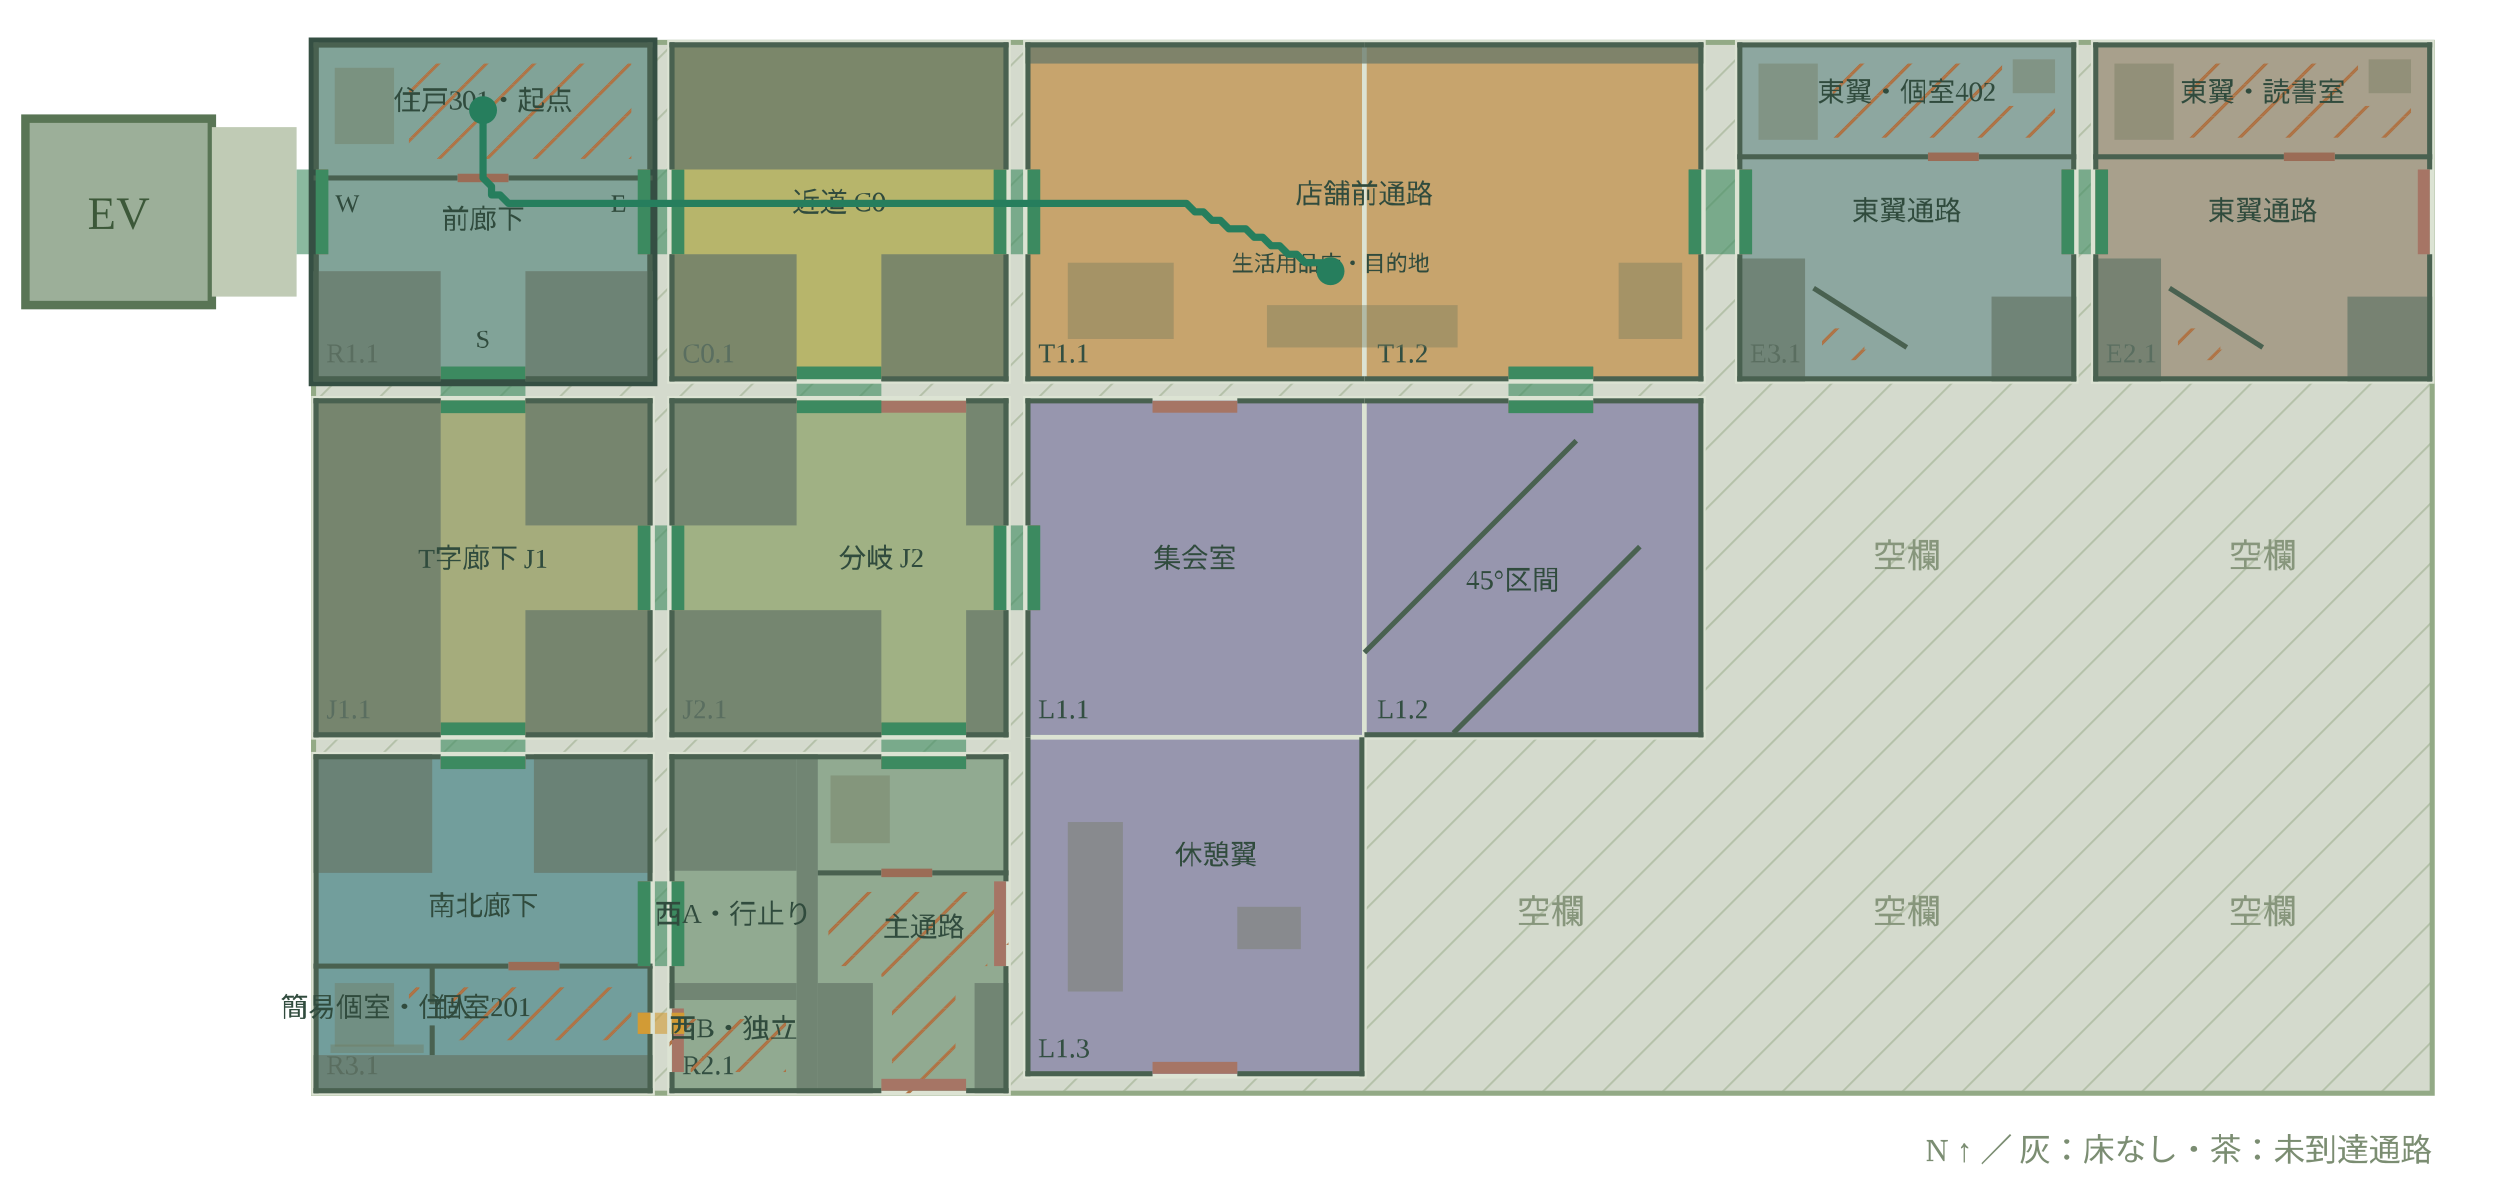
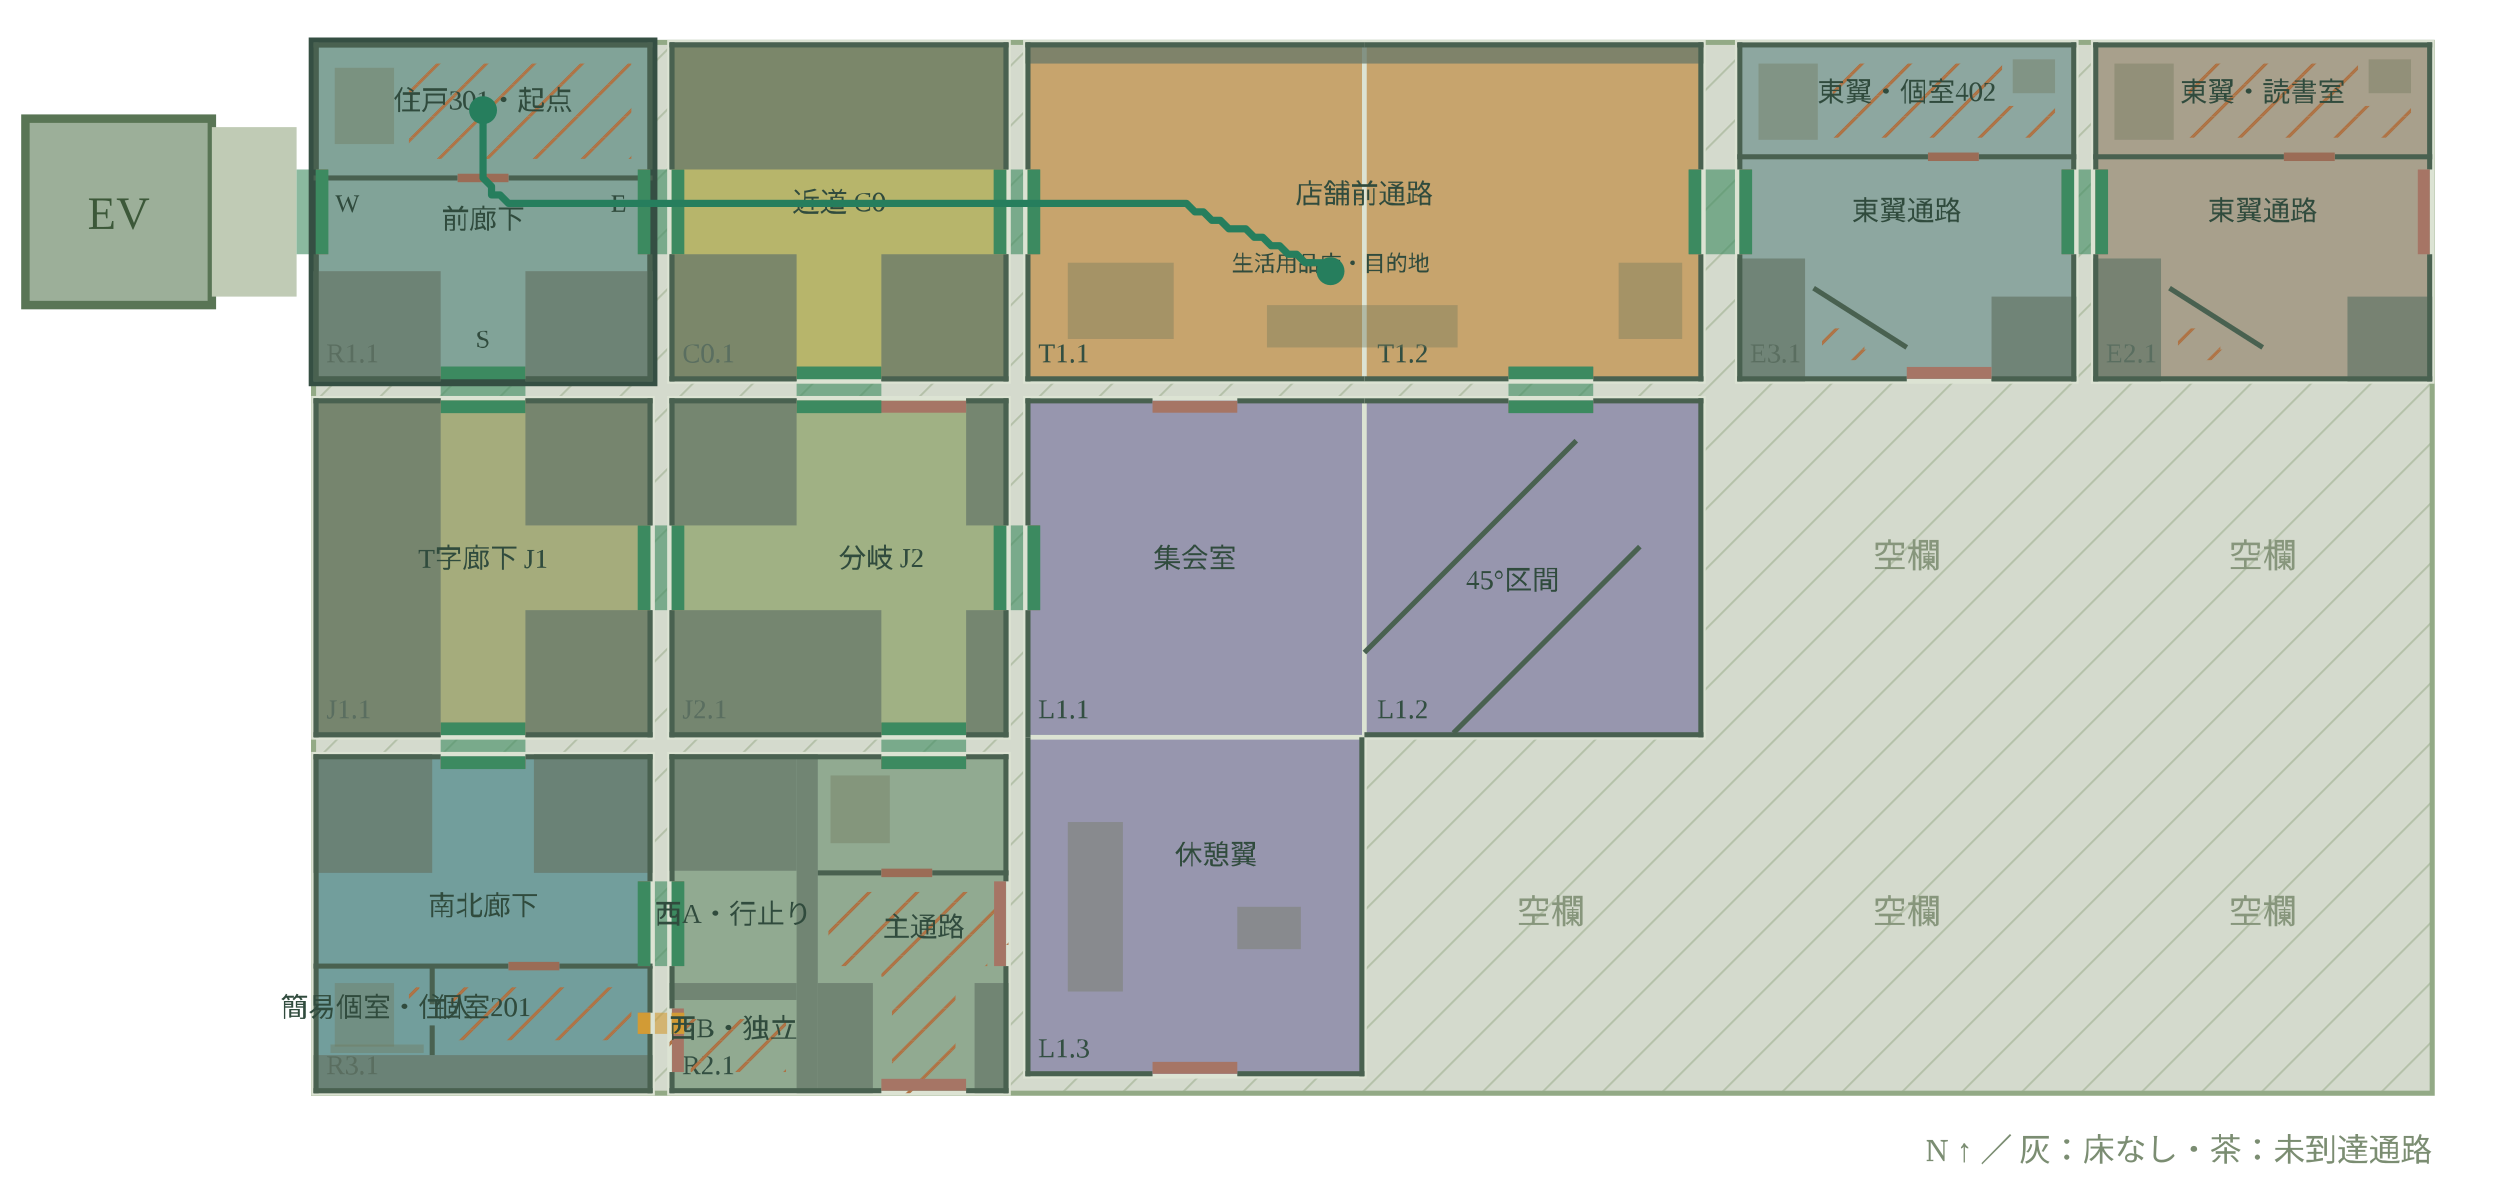
<svg xmlns="http://www.w3.org/2000/svg" viewBox="-7.4 -1 59 28" role="img" aria-label="第三層 B 4方向・内部通路平面図">
  <defs>
    <pattern id="well1" width="1" height="1" patternUnits="userSpaceOnUse" patternTransform="rotate(45)">
      <rect width="1" height="1" fill="#d4dacd" />
      <line x1="0" y1="0" x2="0" y2="1" stroke="#b7c3ac" stroke-width=".1" />
    </pattern>
    <pattern id="iso1" width=".8" height=".8" patternUnits="userSpaceOnUse" patternTransform="rotate(45)">
      <line x1="0" y1="0" x2="0" y2=".8" stroke="#aa7043" stroke-width=".15" />
    </pattern>
  </defs>
  <rect x="0" y="0" width="50" height="24.8" fill="url(#well1)" stroke="#93aa86" stroke-width=".12" />
  <rect x="-6.8" y="1.8" width="4.4" height="4.4" fill="#9caf99" stroke="#597555" stroke-width=".2" />
  <text x="-4.6" y="4.4" text-anchor="middle" font-size="1.1" fill="#3c5839">EV</text>
  <rect x="-2.4" y="2" width="2" height="4" fill="#c0cbb5" />
  <rect x="8" y="3" width="0.4" height="2" fill="#3c8a60" fill-opacity=".6" />
  <rect x="3" y="8" width="2" height="0.4" fill="#3c8a60" fill-opacity=".6" />
  <rect x="8" y="19.8" width="0.4" height="2" fill="#3c8a60" fill-opacity=".6" />
  <rect x="8" y="22.9" width="0.4" height="0.5" fill="#d29b35" fill-opacity=".6" />
  <rect x="32.8" y="3" width="0.8" height="2" fill="#3c8a60" fill-opacity=".6" />
  <rect x="28.2" y="8" width="2" height="0.4" fill="#3c8a60" fill-opacity=".6" />
  <rect x="8" y="11.4" width="0.4" height="2" fill="#3c8a60" fill-opacity=".6" />
  <rect x="3" y="16.4" width="2" height="0.4" fill="#3c8a60" fill-opacity=".6" />
  <rect x="16.4" y="11.4" width="0.4" height="2" fill="#3c8a60" fill-opacity=".6" />
  <rect x="13.4" y="16.4" width="2" height="0.4" fill="#3c8a60" fill-opacity=".6" />
  <rect x="16.4" y="3" width="0.4" height="2" fill="#3c8a60" fill-opacity=".6" />
  <rect x="11.4" y="8" width="2" height="0.4" fill="#3c8a60" fill-opacity=".6" />
  <rect x="41.6" y="3" width="0.4" height="2" fill="#3c8a60" fill-opacity=".6" />
  <rect x="-0.4" y="3" width="0.4" height="2" fill="#3c8a60" fill-opacity=".6" />
  <g data-id="R1" transform="translate(0 0)">
    <rect x="0" y="0" width="8" height="8" fill="#81a398" stroke="#354f43" stroke-width="0.23" />
    <text x="0.3" y="7.55" font-size=".65" fill="#334f42">R1.1</text>
    <rect x="0" y="5.4" width="3" height="2.6" fill="#67786a" opacity=".75" />
    <rect x="5" y="5.4" width="3" height="2.6" fill="#67786a" opacity=".75" />
    <rect x="0.5" y="0.6" width="1.4" height="1.8" fill="#6f755a" opacity=".38" />
    <line x1="0" y1="0.06" x2="8" y2="0.06" stroke="#496150" stroke-width="0.12" />
    <line x1="0" y1="7.94" x2="3" y2="7.94" stroke="#496150" stroke-width="0.12" />
    <line x1="5" y1="7.94" x2="8" y2="7.94" stroke="#496150" stroke-width="0.12" />
    <line x1="0.06" y1="0" x2="0.06" y2="3" stroke="#496150" stroke-width="0.12" />
    <line x1="0.06" y1="5" x2="0.06" y2="8" stroke="#496150" stroke-width="0.12" />
    <line x1="7.94" y1="0" x2="7.94" y2="3" stroke="#496150" stroke-width="0.12" />
    <line x1="7.94" y1="5" x2="7.94" y2="8" stroke="#496150" stroke-width="0.12" />
    <line x1="0" y1="3.2" x2="3.4" y2="3.2" stroke="#496150" stroke-width="0.12" />
    <line x1="4.6" y1="3.2" x2="8" y2="3.2" stroke="#496150" stroke-width="0.12" />
    <line x1="3.4" y1="3.2" x2="4.6" y2="3.2" stroke="#9b6c56" stroke-width="0.2" />
    <rect x="2.25" y="0.5" width="5.25" height="0.25" fill="url(#iso1)" />
    <rect x="2.25" y="0.75" width="5.25" height="0.25" fill="url(#iso1)" />
    <rect x="2.25" y="1" width="5.25" height="0.25" fill="url(#iso1)" />
    <rect x="2.25" y="1.25" width="5.25" height="0.25" fill="url(#iso1)" />
    <rect x="2.25" y="1.5" width="5.25" height="0.25" fill="url(#iso1)" />
    <rect x="2.25" y="1.75" width="5.25" height="0.25" fill="url(#iso1)" />
    <rect x="2.25" y="2" width="5.25" height="0.25" fill="url(#iso1)" />
    <rect x="2.25" y="2.25" width="5.25" height="0.25" fill="url(#iso1)" />
    <rect x="2.25" y="2.5" width="5.25" height="0.25" fill="url(#iso1)" />
    <line x1="0.2" y1="3" x2="0.2" y2="5" stroke="#a67565" stroke-width="0.28" />
    <line x1="0.2" y1="3" x2="0.2" y2="5" stroke="#3c8a60" stroke-width="0.3" />
    <text x="0.8" y="4" text-anchor="middle" font-size=".6" fill="#304b3d">W</text>
    <line x1="7.8" y1="3" x2="7.8" y2="5" stroke="#a67565" stroke-width="0.28" />
    <line x1="7.8" y1="3" x2="7.8" y2="5" stroke="#3c8a60" stroke-width="0.3" />
    <text x="7.2" y="4" text-anchor="middle" font-size=".6" fill="#304b3d">E</text>
    <line x1="3" y1="7.8" x2="5" y2="7.8" stroke="#a67565" stroke-width="0.28" />
    <line x1="3" y1="7.8" x2="5" y2="7.8" stroke="#3c8a60" stroke-width="0.3" />
    <text x="4" y="7.2" text-anchor="middle" font-size=".6" fill="#304b3d">S</text>
    <text x="4" y="1.6" text-anchor="middle" font-size="0.65" fill="#304b3d">住戸301・起点</text>
    <text x="4" y="4.4" text-anchor="middle" font-size="0.65" fill="#304b3d">前廊下</text>
  </g>
  <g data-id="R2" transform="translate(8.4 16.8)">
    <rect x="0" y="0" width="8" height="8" fill="#91aa91" stroke="#dce3d3" stroke-width="0.11" />
    <text x="0.3" y="7.55" font-size=".65" fill="#334f42">R2.1</text>
    <rect x="3" y="0" width="0.5" height="8" fill="#67786a" opacity=".75" />
    <rect x="0" y="0" width="3" height="2.75" fill="#67786a" opacity=".75" />
    <rect x="0" y="5.4" width="3" height="0.4" fill="#67786a" opacity=".75" />
    <rect x="3.5" y="5.4" width="1.3" height="2.6" fill="#67786a" opacity=".75" />
    <rect x="7.2" y="5.4" width="0.8" height="2.6" fill="#67786a" opacity=".75" />
    <rect x="3.8" y="0.5" width="1.4" height="1.6" fill="#6f755a" opacity=".38" />
    <line x1="0" y1="0.06" x2="5" y2="0.06" stroke="#496150" stroke-width="0.12" />
    <line x1="7" y1="0.06" x2="8" y2="0.06" stroke="#496150" stroke-width="0.12" />
    <line x1="0" y1="7.94" x2="5" y2="7.94" stroke="#496150" stroke-width="0.12" />
    <line x1="7" y1="7.94" x2="8" y2="7.94" stroke="#496150" stroke-width="0.12" />
    <line x1="0.06" y1="0" x2="0.06" y2="3" stroke="#496150" stroke-width="0.12" />
    <line x1="0.06" y1="5" x2="0.06" y2="6" stroke="#496150" stroke-width="0.12" />
    <line x1="0.06" y1="7.5" x2="0.06" y2="8" stroke="#496150" stroke-width="0.12" />
    <line x1="7.94" y1="0" x2="7.94" y2="3" stroke="#496150" stroke-width="0.12" />
    <line x1="7.94" y1="5" x2="7.94" y2="8" stroke="#496150" stroke-width="0.12" />
    <line x1="3.5" y1="2.8" x2="5" y2="2.8" stroke="#496150" stroke-width="0.12" />
    <line x1="6.2" y1="2.8" x2="8" y2="2.8" stroke="#496150" stroke-width="0.12" />
    <line x1="5" y1="2.8" x2="6.2" y2="2.8" stroke="#9b6c56" stroke-width="0.2" />
    <rect x="3.75" y="3.25" width="4" height="0.25" fill="url(#iso1)" />
    <rect x="3.75" y="3.5" width="4.25" height="0.25" fill="url(#iso1)" />
    <rect x="3.75" y="3.75" width="4.25" height="0.25" fill="url(#iso1)" />
    <rect x="3.75" y="4" width="4.25" height="0.25" fill="url(#iso1)" />
    <rect x="3.75" y="4.25" width="4.25" height="0.25" fill="url(#iso1)" />
    <rect x="3.75" y="4.5" width="4" height="0.25" fill="url(#iso1)" />
    <rect x="3.75" y="4.75" width="3.75" height="0.25" fill="url(#iso1)" />
    <rect x="5" y="5" width="2" height="0.25" fill="url(#iso1)" />
    <rect x="5.25" y="5.25" width="1.5" height="0.25" fill="url(#iso1)" />
    <rect x="5.25" y="5.5" width="1.5" height="0.25" fill="url(#iso1)" />
    <rect x="5.25" y="5.75" width="1.5" height="0.25" fill="url(#iso1)" />
    <rect x="5.25" y="6" width="1.5" height="0.25" fill="url(#iso1)" />
    <rect x="0.25" y="6.25" width="2.5" height="0.25" fill="url(#iso1)" />
    <rect x="5.25" y="6.25" width="1.5" height="0.25" fill="url(#iso1)" />
    <rect x="0" y="6.5" width="2.75" height="0.25" fill="url(#iso1)" />
    <rect x="5.25" y="6.5" width="1.5" height="0.25" fill="url(#iso1)" />
    <rect x="0" y="6.75" width="2.75" height="0.25" fill="url(#iso1)" />
    <rect x="5.25" y="6.75" width="1.5" height="0.25" fill="url(#iso1)" />
    <rect x="0.25" y="7" width="2.5" height="0.25" fill="url(#iso1)" />
    <rect x="5.25" y="7" width="1.5" height="0.25" fill="url(#iso1)" />
    <rect x="0.5" y="7.25" width="2.25" height="0.25" fill="url(#iso1)" />
    <rect x="5.25" y="7.25" width="1.5" height="0.25" fill="url(#iso1)" />
    <rect x="5.25" y="7.5" width="1.5" height="0.25" fill="url(#iso1)" />
    <rect x="5.5" y="7.75" width="1" height="0.25" fill="url(#iso1)" />
    <line x1="0.2" y1="3" x2="0.2" y2="5" stroke="#a67565" stroke-width="0.28" />
    <line x1="0.2" y1="3" x2="0.2" y2="5" stroke="#3c8a60" stroke-width="0.3" />
    <line x1="0.2" y1="6" x2="0.2" y2="7.5" stroke="#a67565" stroke-width="0.28" />
    <line x1="0.2" y1="6.1" x2="0.2" y2="6.6" stroke="#d29b35" stroke-width="0.3" />
    <line x1="5" y1="0.2" x2="7" y2="0.2" stroke="#a67565" stroke-width="0.28" />
    <line x1="5" y1="0.2" x2="7" y2="0.2" stroke="#3c8a60" stroke-width="0.3" />
    <line x1="5" y1="7.8" x2="7" y2="7.8" stroke="#a67565" stroke-width="0.28" />
    <line x1="7.8" y1="3" x2="7.8" y2="5" stroke="#a67565" stroke-width="0.28" />
    <text x="1.5" y="4" text-anchor="middle" font-size="0.65" fill="#304b3d">西A・行止り</text>
    <text x="1.5" y="6.7" text-anchor="middle" font-size="0.65" fill="#304b3d">西B・独立</text>
    <text x="6" y="4.3" text-anchor="middle" font-size="0.65" fill="#304b3d">主通路</text>
  </g>
  <g data-id="R3" transform="translate(0 16.8)">
    <rect x="0" y="0" width="8" height="8" fill="#729e9c" stroke="#dce3d3" stroke-width="0.11" />
    <text x="0.3" y="7.55" font-size=".65" fill="#334f42">R3.1</text>
    <rect x="0" y="0" width="2.8" height="2.8" fill="#67786a" opacity=".75" />
    <rect x="5.2" y="0" width="2.8" height="2.8" fill="#67786a" opacity=".75" />
    <rect x="0" y="7.1" width="8" height="0.9" fill="#67786a" opacity=".75" />
    <rect x="0.5" y="5.4" width="1.4" height="1.5" fill="#6f755a" opacity=".38" />
    <rect x="0.4" y="6.85" width="2.2" height="0.2" fill="#6f755a" opacity=".38" />
    <line x1="0" y1="0.06" x2="3" y2="0.06" stroke="#496150" stroke-width="0.12" />
    <line x1="5" y1="0.06" x2="8" y2="0.06" stroke="#496150" stroke-width="0.12" />
    <line x1="0" y1="7.94" x2="8" y2="7.94" stroke="#496150" stroke-width="0.12" />
    <line x1="0.06" y1="0" x2="0.06" y2="8" stroke="#496150" stroke-width="0.12" />
    <line x1="7.94" y1="0" x2="7.94" y2="3" stroke="#496150" stroke-width="0.12" />
    <line x1="7.94" y1="5" x2="7.94" y2="6.1" stroke="#496150" stroke-width="0.12" />
    <line x1="7.94" y1="6.6" x2="7.94" y2="8" stroke="#496150" stroke-width="0.12" />
    <line x1="0" y1="5" x2="4.6" y2="5" stroke="#496150" stroke-width="0.12" />
    <line x1="5.8" y1="5" x2="8" y2="5" stroke="#496150" stroke-width="0.12" />
    <line x1="2.8" y1="5" x2="2.8" y2="5.9" stroke="#496150" stroke-width="0.12" />
    <line x1="2.8" y1="6.4" x2="2.8" y2="7.1" stroke="#496150" stroke-width="0.12" />
    <line x1="4.6" y1="5" x2="5.8" y2="5" stroke="#9b6c56" stroke-width="0.2" />
    <rect x="2.25" y="5.5" width="0.25" height="0.25" fill="url(#iso1)" />
    <rect x="3.25" y="5.5" width="4.25" height="0.25" fill="url(#iso1)" />
    <rect x="2.25" y="5.75" width="0.25" height="0.25" fill="url(#iso1)" />
    <rect x="3.25" y="5.75" width="4.25" height="0.25" fill="url(#iso1)" />
    <rect x="2.25" y="6" width="0.25" height="0.25" fill="url(#iso1)" />
    <rect x="3.25" y="6" width="4.25" height="0.25" fill="url(#iso1)" />
    <rect x="2.25" y="6.25" width="0.25" height="0.25" fill="url(#iso1)" />
    <rect x="3.25" y="6.25" width="4.25" height="0.25" fill="url(#iso1)" />
    <rect x="3.25" y="6.5" width="4.25" height="0.25" fill="url(#iso1)" />
    <line x1="3" y1="0.2" x2="5" y2="0.2" stroke="#a67565" stroke-width="0.28" />
    <line x1="3" y1="0.2" x2="5" y2="0.2" stroke="#3c8a60" stroke-width="0.3" />
    <line x1="7.8" y1="3" x2="7.8" y2="5" stroke="#a67565" stroke-width="0.28" />
    <line x1="7.8" y1="3" x2="7.8" y2="5" stroke="#3c8a60" stroke-width="0.3" />
    <line x1="7.8" y1="6.1" x2="7.8" y2="6.6" stroke="#a67565" stroke-width="0.28" />
    <line x1="7.8" y1="6.1" x2="7.8" y2="6.6" stroke="#d29b35" stroke-width="0.3" />
    <text x="4" y="3.8" text-anchor="middle" font-size="0.65" fill="#304b3d">南北廊下</text>
    <text x="4" y="6.2" text-anchor="middle" font-size="0.65" fill="#304b3d">個室201</text>
    <text x="1.5" y="6.2" text-anchor="middle" font-size="0.65" fill="#304b3d">簡易個室・住人</text>
  </g>
  <g data-id="T1" transform="translate(16.8 0)">
    <rect x="0" y="0" width="8" height="8" fill="#c7a46d" stroke="#dce3d3" stroke-width="0.11" />
    <text x="0.3" y="7.55" font-size=".65" fill="#334f42">T1.1</text>
    <rect x="8" y="0" width="8" height="8" fill="#c7a46d" stroke="#dce3d3" stroke-width="0.11" />
    <text x="8.3" y="7.55" font-size=".65" fill="#334f42">T1.2</text>
    <rect x="0" y="0" width="16" height="0.5" fill="#67786a" opacity=".75" />
    <rect x="1" y="5.2" width="2.5" height="1.8" fill="#6f755a" opacity=".38" />
    <rect x="14" y="5.2" width="1.5" height="1.8" fill="#6f755a" opacity=".38" />
    <rect x="5.7" y="6.2" width="4.5" height="1" fill="#6f755a" opacity=".38" />
    <line x1="0" y1="0.06" x2="8" y2="0.06" stroke="#496150" stroke-width="0.12" />
    <line x1="0" y1="7.94" x2="8" y2="7.94" stroke="#496150" stroke-width="0.12" />
    <line x1="0.06" y1="0" x2="0.06" y2="3" stroke="#496150" stroke-width="0.12" />
    <line x1="0.06" y1="5" x2="0.06" y2="8" stroke="#496150" stroke-width="0.12" />
    <line x1="8" y1="0.06" x2="16" y2="0.06" stroke="#496150" stroke-width="0.12" />
    <line x1="8" y1="7.94" x2="11.4" y2="7.94" stroke="#496150" stroke-width="0.12" />
    <line x1="13.4" y1="7.94" x2="16" y2="7.94" stroke="#496150" stroke-width="0.12" />
    <line x1="15.94" y1="0" x2="15.94" y2="3" stroke="#496150" stroke-width="0.12" />
    <line x1="15.94" y1="5" x2="15.94" y2="8" stroke="#496150" stroke-width="0.12" />
    <line x1="0.2" y1="3" x2="0.2" y2="5" stroke="#a67565" stroke-width="0.28" />
    <line x1="0.2" y1="3" x2="0.2" y2="5" stroke="#3c8a60" stroke-width="0.3" />
    <line x1="15.8" y1="3" x2="15.8" y2="5" stroke="#a67565" stroke-width="0.28" />
    <line x1="15.8" y1="3" x2="15.8" y2="5" stroke="#3c8a60" stroke-width="0.3" />
    <line x1="11.4" y1="7.8" x2="13.4" y2="7.8" stroke="#a67565" stroke-width="0.28" />
    <line x1="11.4" y1="7.8" x2="13.4" y2="7.8" stroke="#3c8a60" stroke-width="0.3" />
    <text x="7.2" y="5.4" text-anchor="middle" font-size="0.52" fill="#304b3d">生活用品店・目的地</text>
    <text x="8" y="3.8" text-anchor="middle" font-size="0.65" fill="#304b3d">店舗前通路</text>
  </g>
  <g data-id="L1" transform="translate(16.8 8.4)">
    <rect x="0" y="0" width="8" height="8" fill="#9796ae" stroke="#dce3d3" stroke-width="0.11" />
    <text x="0.3" y="7.55" font-size=".65" fill="#334f42">L1.1</text>
    <rect x="8" y="0" width="8" height="8" fill="#9796ae" stroke="#dce3d3" stroke-width="0.11" />
    <text x="8.3" y="7.55" font-size=".65" fill="#334f42">L1.2</text>
    <rect x="0" y="8" width="8" height="8" fill="#9796ae" stroke="#dce3d3" stroke-width="0.11" />
    <text x="0.3" y="15.55" font-size=".65" fill="#334f42">L1.3</text>
    <rect x="1" y="10" width="1.3" height="4" fill="#6f755a" opacity=".38" />
    <rect x="5" y="12" width="1.5" height="1" fill="#6f755a" opacity=".38" />
    <line x1="0" y1="0.06" x2="3" y2="0.06" stroke="#496150" stroke-width="0.12" />
    <line x1="5" y1="0.06" x2="8" y2="0.06" stroke="#496150" stroke-width="0.12" />
    <line x1="0.06" y1="0" x2="0.06" y2="3" stroke="#496150" stroke-width="0.12" />
    <line x1="0.06" y1="5" x2="0.06" y2="8" stroke="#496150" stroke-width="0.12" />
    <line x1="8" y1="0.06" x2="11.4" y2="0.06" stroke="#496150" stroke-width="0.12" />
    <line x1="13.4" y1="0.06" x2="16" y2="0.06" stroke="#496150" stroke-width="0.12" />
    <line x1="8" y1="7.94" x2="16" y2="7.94" stroke="#496150" stroke-width="0.12" />
    <line x1="15.94" y1="0" x2="15.94" y2="8" stroke="#496150" stroke-width="0.12" />
    <line x1="0" y1="15.94" x2="3" y2="15.94" stroke="#496150" stroke-width="0.12" />
    <line x1="5" y1="15.94" x2="8" y2="15.94" stroke="#496150" stroke-width="0.12" />
    <line x1="0.06" y1="8" x2="0.06" y2="16" stroke="#496150" stroke-width="0.12" />
    <line x1="7.94" y1="8" x2="7.94" y2="16" stroke="#496150" stroke-width="0.12" />
    <line x1="8" y1="6" x2="13" y2="1" stroke="#496150" stroke-width="0.12" />
    <line x1="10.1" y1="7.9" x2="14.5" y2="3.5" stroke="#496150" stroke-width="0.12" />
    <line x1="0.2" y1="3" x2="0.2" y2="5" stroke="#a67565" stroke-width="0.28" />
    <line x1="0.2" y1="3" x2="0.2" y2="5" stroke="#3c8a60" stroke-width="0.3" />
    <line x1="3" y1="0.2" x2="5" y2="0.2" stroke="#a67565" stroke-width="0.28" />
    <line x1="11.4" y1="0.2" x2="13.4" y2="0.2" stroke="#a67565" stroke-width="0.28" />
    <line x1="11.4" y1="0.2" x2="13.4" y2="0.2" stroke="#3c8a60" stroke-width="0.3" />
    <line x1="3" y1="15.8" x2="5" y2="15.8" stroke="#a67565" stroke-width="0.28" />
    <text x="4" y="4" text-anchor="middle" font-size="0.65" fill="#304b3d">集会室</text>
    <text x="11.5" y="4.5" text-anchor="middle" font-size="0.65" fill="#304b3d">45°区間</text>
    <text x="4.5" y="11" text-anchor="middle" font-size="0.65" fill="#304b3d">休憩翼</text>
  </g>
  <g data-id="J1" transform="translate(0 8.4)">
    <rect x="0" y="0" width="8" height="8" fill="#a5ac7c" stroke="#dce3d3" stroke-width="0.11" />
    <text x="0.3" y="7.55" font-size=".65" fill="#334f42">J1.1</text>
    <rect x="0" y="0" width="3" height="8" fill="#67786a" opacity=".75" />
    <rect x="5" y="0" width="3" height="3" fill="#67786a" opacity=".75" />
    <rect x="5" y="5" width="3" height="3" fill="#67786a" opacity=".75" />
    <line x1="0" y1="0.06" x2="3" y2="0.06" stroke="#496150" stroke-width="0.12" />
    <line x1="5" y1="0.06" x2="8" y2="0.06" stroke="#496150" stroke-width="0.12" />
    <line x1="0" y1="7.94" x2="3" y2="7.94" stroke="#496150" stroke-width="0.12" />
    <line x1="5" y1="7.94" x2="8" y2="7.94" stroke="#496150" stroke-width="0.12" />
    <line x1="0.06" y1="0" x2="0.06" y2="8" stroke="#496150" stroke-width="0.12" />
    <line x1="7.94" y1="0" x2="7.94" y2="3" stroke="#496150" stroke-width="0.12" />
    <line x1="7.94" y1="5" x2="7.94" y2="8" stroke="#496150" stroke-width="0.12" />
    <line x1="3" y1="0.2" x2="5" y2="0.2" stroke="#a67565" stroke-width="0.28" />
    <line x1="3" y1="0.2" x2="5" y2="0.2" stroke="#3c8a60" stroke-width="0.3" />
    <line x1="7.8" y1="3" x2="7.8" y2="5" stroke="#a67565" stroke-width="0.28" />
    <line x1="7.8" y1="3" x2="7.8" y2="5" stroke="#3c8a60" stroke-width="0.3" />
    <line x1="3" y1="7.8" x2="5" y2="7.8" stroke="#a67565" stroke-width="0.28" />
    <line x1="3" y1="7.8" x2="5" y2="7.8" stroke="#3c8a60" stroke-width="0.3" />
    <text x="4" y="4" text-anchor="middle" font-size="0.65" fill="#304b3d">T字廊下 J1</text>
  </g>
  <g data-id="J2" transform="translate(8.4 8.4)">
    <rect x="0" y="0" width="8" height="8" fill="#a0b184" stroke="#dce3d3" stroke-width="0.11" />
    <text x="0.3" y="7.55" font-size=".65" fill="#334f42">J2.1</text>
    <rect x="0" y="0" width="3" height="3" fill="#67786a" opacity=".75" />
    <rect x="7" y="0" width="1" height="3" fill="#67786a" opacity=".75" />
    <rect x="0" y="5" width="5" height="3" fill="#67786a" opacity=".75" />
    <rect x="7" y="5" width="1" height="3" fill="#67786a" opacity=".75" />
    <line x1="0" y1="0.06" x2="3" y2="0.06" stroke="#496150" stroke-width="0.12" />
    <line x1="7" y1="0.06" x2="8" y2="0.06" stroke="#496150" stroke-width="0.12" />
    <line x1="0" y1="7.94" x2="5" y2="7.94" stroke="#496150" stroke-width="0.12" />
    <line x1="7" y1="7.94" x2="8" y2="7.94" stroke="#496150" stroke-width="0.12" />
    <line x1="0.06" y1="0" x2="0.06" y2="3" stroke="#496150" stroke-width="0.12" />
    <line x1="0.06" y1="5" x2="0.06" y2="8" stroke="#496150" stroke-width="0.12" />
    <line x1="7.94" y1="0" x2="7.94" y2="3" stroke="#496150" stroke-width="0.12" />
    <line x1="7.94" y1="5" x2="7.94" y2="8" stroke="#496150" stroke-width="0.12" />
    <line x1="0.2" y1="3" x2="0.2" y2="5" stroke="#a67565" stroke-width="0.28" />
    <line x1="0.2" y1="3" x2="0.2" y2="5" stroke="#3c8a60" stroke-width="0.3" />
    <line x1="7.8" y1="3" x2="7.8" y2="5" stroke="#a67565" stroke-width="0.28" />
    <line x1="7.8" y1="3" x2="7.8" y2="5" stroke="#3c8a60" stroke-width="0.3" />
    <line x1="3" y1="0.2" x2="7" y2="0.2" stroke="#a67565" stroke-width="0.28" />
    <line x1="3" y1="0.2" x2="5" y2="0.2" stroke="#3c8a60" stroke-width="0.3" />
    <line x1="5" y1="7.8" x2="7" y2="7.8" stroke="#a67565" stroke-width="0.28" />
    <line x1="5" y1="7.8" x2="7" y2="7.8" stroke="#3c8a60" stroke-width="0.3" />
    <text x="5" y="4" text-anchor="middle" font-size="0.65" fill="#304b3d">分岐 J2</text>
  </g>
  <g data-id="C0" transform="translate(8.4 0)">
    <rect x="0" y="0" width="8" height="8" fill="#b7b56b" stroke="#dce3d3" stroke-width="0.11" />
    <text x="0.3" y="7.55" font-size=".65" fill="#334f42">C0.1</text>
    <rect x="0" y="0" width="8" height="3" fill="#67786a" opacity=".75" />
    <rect x="0" y="5" width="3" height="3" fill="#67786a" opacity=".75" />
    <rect x="5" y="5" width="3" height="3" fill="#67786a" opacity=".75" />
    <line x1="0" y1="0.06" x2="8" y2="0.06" stroke="#496150" stroke-width="0.12" />
    <line x1="0" y1="7.94" x2="3" y2="7.94" stroke="#496150" stroke-width="0.12" />
    <line x1="5" y1="7.94" x2="8" y2="7.94" stroke="#496150" stroke-width="0.12" />
    <line x1="0.06" y1="0" x2="0.06" y2="3" stroke="#496150" stroke-width="0.12" />
    <line x1="0.06" y1="5" x2="0.06" y2="8" stroke="#496150" stroke-width="0.12" />
    <line x1="7.94" y1="0" x2="7.94" y2="3" stroke="#496150" stroke-width="0.12" />
    <line x1="7.94" y1="5" x2="7.94" y2="8" stroke="#496150" stroke-width="0.12" />
    <line x1="0.2" y1="3" x2="0.2" y2="5" stroke="#a67565" stroke-width="0.28" />
    <line x1="0.2" y1="3" x2="0.2" y2="5" stroke="#3c8a60" stroke-width="0.3" />
    <line x1="7.8" y1="3" x2="7.8" y2="5" stroke="#a67565" stroke-width="0.28" />
    <line x1="7.8" y1="3" x2="7.8" y2="5" stroke="#3c8a60" stroke-width="0.3" />
    <line x1="3" y1="7.8" x2="5" y2="7.8" stroke="#a67565" stroke-width="0.28" />
    <line x1="3" y1="7.8" x2="5" y2="7.8" stroke="#3c8a60" stroke-width="0.3" />
    <text x="4" y="4" text-anchor="middle" font-size="0.65" fill="#304b3d">近道 C0</text>
  </g>
  <g data-id="E2" transform="translate(42 0)">
    <rect x="0" y="0" width="8" height="8" fill="#a8a08c" stroke="#dce3d3" stroke-width="0.11" />
    <text x="0.3" y="7.55" font-size=".65" fill="#334f42">E2.1</text>
    <rect x="0" y="5.1" width="1.6" height="2.9" fill="#67786a" opacity=".75" />
    <rect x="6" y="6" width="2" height="2" fill="#67786a" opacity=".75" />
    <rect x="0.5" y="0.5" width="1.4" height="1.8" fill="#6f755a" opacity=".38" />
    <rect x="6.5" y="0.4" width="1" height="0.8" fill="#6f755a" opacity=".38" />
    <line x1="0" y1="0.06" x2="8" y2="0.06" stroke="#496150" stroke-width="0.12" />
    <line x1="0" y1="7.94" x2="8" y2="7.94" stroke="#496150" stroke-width="0.12" />
    <line x1="0.06" y1="0" x2="0.06" y2="3" stroke="#496150" stroke-width="0.12" />
    <line x1="0.06" y1="5" x2="0.06" y2="8" stroke="#496150" stroke-width="0.12" />
    <line x1="7.94" y1="0" x2="7.94" y2="3" stroke="#496150" stroke-width="0.12" />
    <line x1="7.94" y1="5" x2="7.94" y2="8" stroke="#496150" stroke-width="0.12" />
    <line x1="0" y1="2.7" x2="4.5" y2="2.7" stroke="#496150" stroke-width="0.12" />
    <line x1="5.7" y1="2.7" x2="8" y2="2.7" stroke="#496150" stroke-width="0.12" />
    <line x1="1.8" y1="5.8" x2="4" y2="7.2" stroke="#496150" stroke-width="0.12" />
    <line x1="4.5" y1="2.7" x2="5.7" y2="2.7" stroke="#9b6c56" stroke-width="0.2" />
    <rect x="2.25" y="0.5" width="4" height="0.25" fill="url(#iso1)" />
    <rect x="2.25" y="0.75" width="4" height="0.25" fill="url(#iso1)" />
    <rect x="2.25" y="1" width="4" height="0.25" fill="url(#iso1)" />
    <rect x="2.25" y="1.25" width="4" height="0.25" fill="url(#iso1)" />
    <rect x="2.25" y="1.5" width="5.25" height="0.25" fill="url(#iso1)" />
    <rect x="2.25" y="1.75" width="5.25" height="0.25" fill="url(#iso1)" />
    <rect x="2.25" y="2" width="5.25" height="0.25" fill="url(#iso1)" />
    <rect x="2" y="6.5" width="0.25" height="0.25" fill="url(#iso1)" />
    <rect x="2" y="6.75" width="0.75" height="0.25" fill="url(#iso1)" />
    <rect x="2" y="7" width="1" height="0.25" fill="url(#iso1)" />
    <rect x="2" y="7.25" width="1.5" height="0.25" fill="url(#iso1)" />
    <line x1="0.2" y1="3" x2="0.2" y2="5" stroke="#a67565" stroke-width="0.28" />
    <line x1="0.2" y1="3" x2="0.2" y2="5" stroke="#3c8a60" stroke-width="0.3" />
    <line x1="7.8" y1="3" x2="7.8" y2="5" stroke="#a67565" stroke-width="0.28" />
    <text x="4" y="1.4" text-anchor="middle" font-size="0.65" fill="#304b3d">東翼・読書室</text>
    <text x="4" y="4.2" text-anchor="middle" font-size="0.65" fill="#304b3d">東翼通路</text>
  </g>
  <g data-id="E3" transform="translate(33.6 0)">
    <rect x="0" y="0" width="8" height="8" fill="#8da7a0" stroke="#dce3d3" stroke-width="0.11" />
    <text x="0.3" y="7.55" font-size=".65" fill="#334f42">E3.1</text>
    <rect x="0" y="5.1" width="1.6" height="2.9" fill="#67786a" opacity=".75" />
    <rect x="6" y="6" width="2" height="2" fill="#67786a" opacity=".75" />
    <rect x="0.5" y="0.5" width="1.4" height="1.8" fill="#6f755a" opacity=".38" />
    <rect x="6.5" y="0.4" width="1" height="0.8" fill="#6f755a" opacity=".38" />
    <line x1="0" y1="0.06" x2="8" y2="0.06" stroke="#496150" stroke-width="0.12" />
-     <line x1="0" y1="7.94" x2="8" y2="7.94" stroke="#496150" stroke-width="0.12" />
+     <line x1="0" y1="7.94" x2="4" y2="7.94" stroke="#496150" stroke-width="0.12" />
+     <line x1="6" y1="7.94" x2="8" y2="7.94" stroke="#496150" stroke-width="0.12" />
    <line x1="0.06" y1="0" x2="0.06" y2="3" stroke="#496150" stroke-width="0.12" />
    <line x1="0.06" y1="5" x2="0.06" y2="8" stroke="#496150" stroke-width="0.12" />
    <line x1="7.94" y1="0" x2="7.94" y2="3" stroke="#496150" stroke-width="0.12" />
    <line x1="7.94" y1="5" x2="7.94" y2="8" stroke="#496150" stroke-width="0.12" />
    <line x1="0" y1="2.7" x2="4.5" y2="2.7" stroke="#496150" stroke-width="0.12" />
    <line x1="5.7" y1="2.7" x2="8" y2="2.7" stroke="#496150" stroke-width="0.12" />
    <line x1="1.8" y1="5.8" x2="4" y2="7.2" stroke="#496150" stroke-width="0.12" />
    <line x1="4.5" y1="2.7" x2="5.7" y2="2.7" stroke="#9b6c56" stroke-width="0.2" />
    <rect x="2.25" y="0.5" width="4" height="0.25" fill="url(#iso1)" />
    <rect x="2.25" y="0.75" width="4" height="0.25" fill="url(#iso1)" />
    <rect x="2.25" y="1" width="4" height="0.25" fill="url(#iso1)" />
    <rect x="2.25" y="1.25" width="4" height="0.25" fill="url(#iso1)" />
    <rect x="2.25" y="1.5" width="5.25" height="0.25" fill="url(#iso1)" />
    <rect x="2.25" y="1.75" width="5.25" height="0.25" fill="url(#iso1)" />
    <rect x="2.25" y="2" width="5.25" height="0.25" fill="url(#iso1)" />
    <rect x="2" y="6.5" width="0.25" height="0.25" fill="url(#iso1)" />
    <rect x="2" y="6.75" width="0.75" height="0.25" fill="url(#iso1)" />
    <rect x="2" y="7" width="1" height="0.25" fill="url(#iso1)" />
    <rect x="2" y="7.25" width="1.5" height="0.25" fill="url(#iso1)" />
    <line x1="0.2" y1="3" x2="0.2" y2="5" stroke="#a67565" stroke-width="0.28" />
    <line x1="0.2" y1="3" x2="0.2" y2="5" stroke="#3c8a60" stroke-width="0.3" />
    <line x1="7.8" y1="3" x2="7.8" y2="5" stroke="#a67565" stroke-width="0.28" />
    <line x1="7.8" y1="3" x2="7.8" y2="5" stroke="#3c8a60" stroke-width="0.3" />
+     <line x1="4" y1="7.8" x2="6" y2="7.8" stroke="#a67565" stroke-width="0.28" />
    <text x="4" y="1.4" text-anchor="middle" font-size="0.65" fill="#304b3d">東翼・個室402</text>
    <text x="4" y="4.2" text-anchor="middle" font-size="0.65" fill="#304b3d">東翼通路</text>
  </g>
  <text x="37.6" y="12.4" text-anchor="middle" font-size=".8" fill="#87967c">空欄</text>
  <text x="46" y="12.4" text-anchor="middle" font-size=".8" fill="#87967c">空欄</text>
  <text x="29.2" y="20.8" text-anchor="middle" font-size=".8" fill="#87967c">空欄</text>
  <text x="37.6" y="20.8" text-anchor="middle" font-size=".8" fill="#87967c">空欄</text>
  <text x="46" y="20.8" text-anchor="middle" font-size=".8" fill="#87967c">空欄</text>
  <polyline points="4,1.6 4,1.8 4,2 4,2.2 4,2.4 4,2.6 4,2.8 4,3 4,3.2 4.2,3.4 4.2,3.6 4.4,3.6 4.6,3.8 4.8,3.8 5,3.8 5.2,3.8 5.4,3.8 5.6,3.8 5.8,3.8 6,3.8 6.2,3.8 6.4,3.8 6.6,3.8 6.8,3.8 7,3.8 7.2,3.8 7.4,3.8 7.6,3.8 7.8,3.8 8,3.8 8.2,3.8 8.4,3.8 8.6,3.8 8.8,3.8 9,3.8 9.2,3.8 9.4,3.8 9.6,3.8 9.8,3.8 10,3.8 10.2,3.8 10.4,3.8 10.6,3.8 10.8,3.8 11,3.8 11.2,3.8 11.4,3.8 11.6,3.8 11.8,3.8 12,3.8 12.2,3.8 12.4,3.8 12.6,3.8 12.8,3.8 13,3.8 13.2,3.8 13.4,3.8 13.6,3.8 13.8,3.8 14,3.8 14.2,3.8 14.4,3.8 14.6,3.8 14.8,3.8 15,3.8 15.2,3.8 15.4,3.8 15.6,3.8 15.8,3.8 16,3.8 16.2,3.8 16.4,3.8 16.6,3.8 16.8,3.8 17,3.8 17.2,3.8 17.4,3.8 17.6,3.8 17.8,3.8 18,3.8 18.2,3.8 18.4,3.8 18.6,3.8 18.8,3.8 19,3.8 19.2,3.8 19.4,3.8 19.6,3.8 19.8,3.8 20,3.8 20.2,3.8 20.4,3.8 20.6,3.8 20.8,4 21,4 21.2,4.2 21.4,4.2 21.6,4.4 21.8,4.4 22,4.4 22.2,4.6 22.4,4.6 22.6,4.8 22.8,4.8 23,5 23.2,5 23.4,5.2 23.6,5.2 23.8,5.2 24,5.4" fill="none" stroke="#267e5d" stroke-width=".17" stroke-linejoin="round" />
  <circle cx="4" cy="1.6" r=".33" fill="#267e5d" />
  <circle cx="24" cy="5.4" r=".33" fill="#267e5d" />
  <text x="50" y="26.4" text-anchor="end" font-size=".75" fill="#7b8d72">N ↑ ／ 灰：床なし・茶：未到達通路</text>
</svg>
